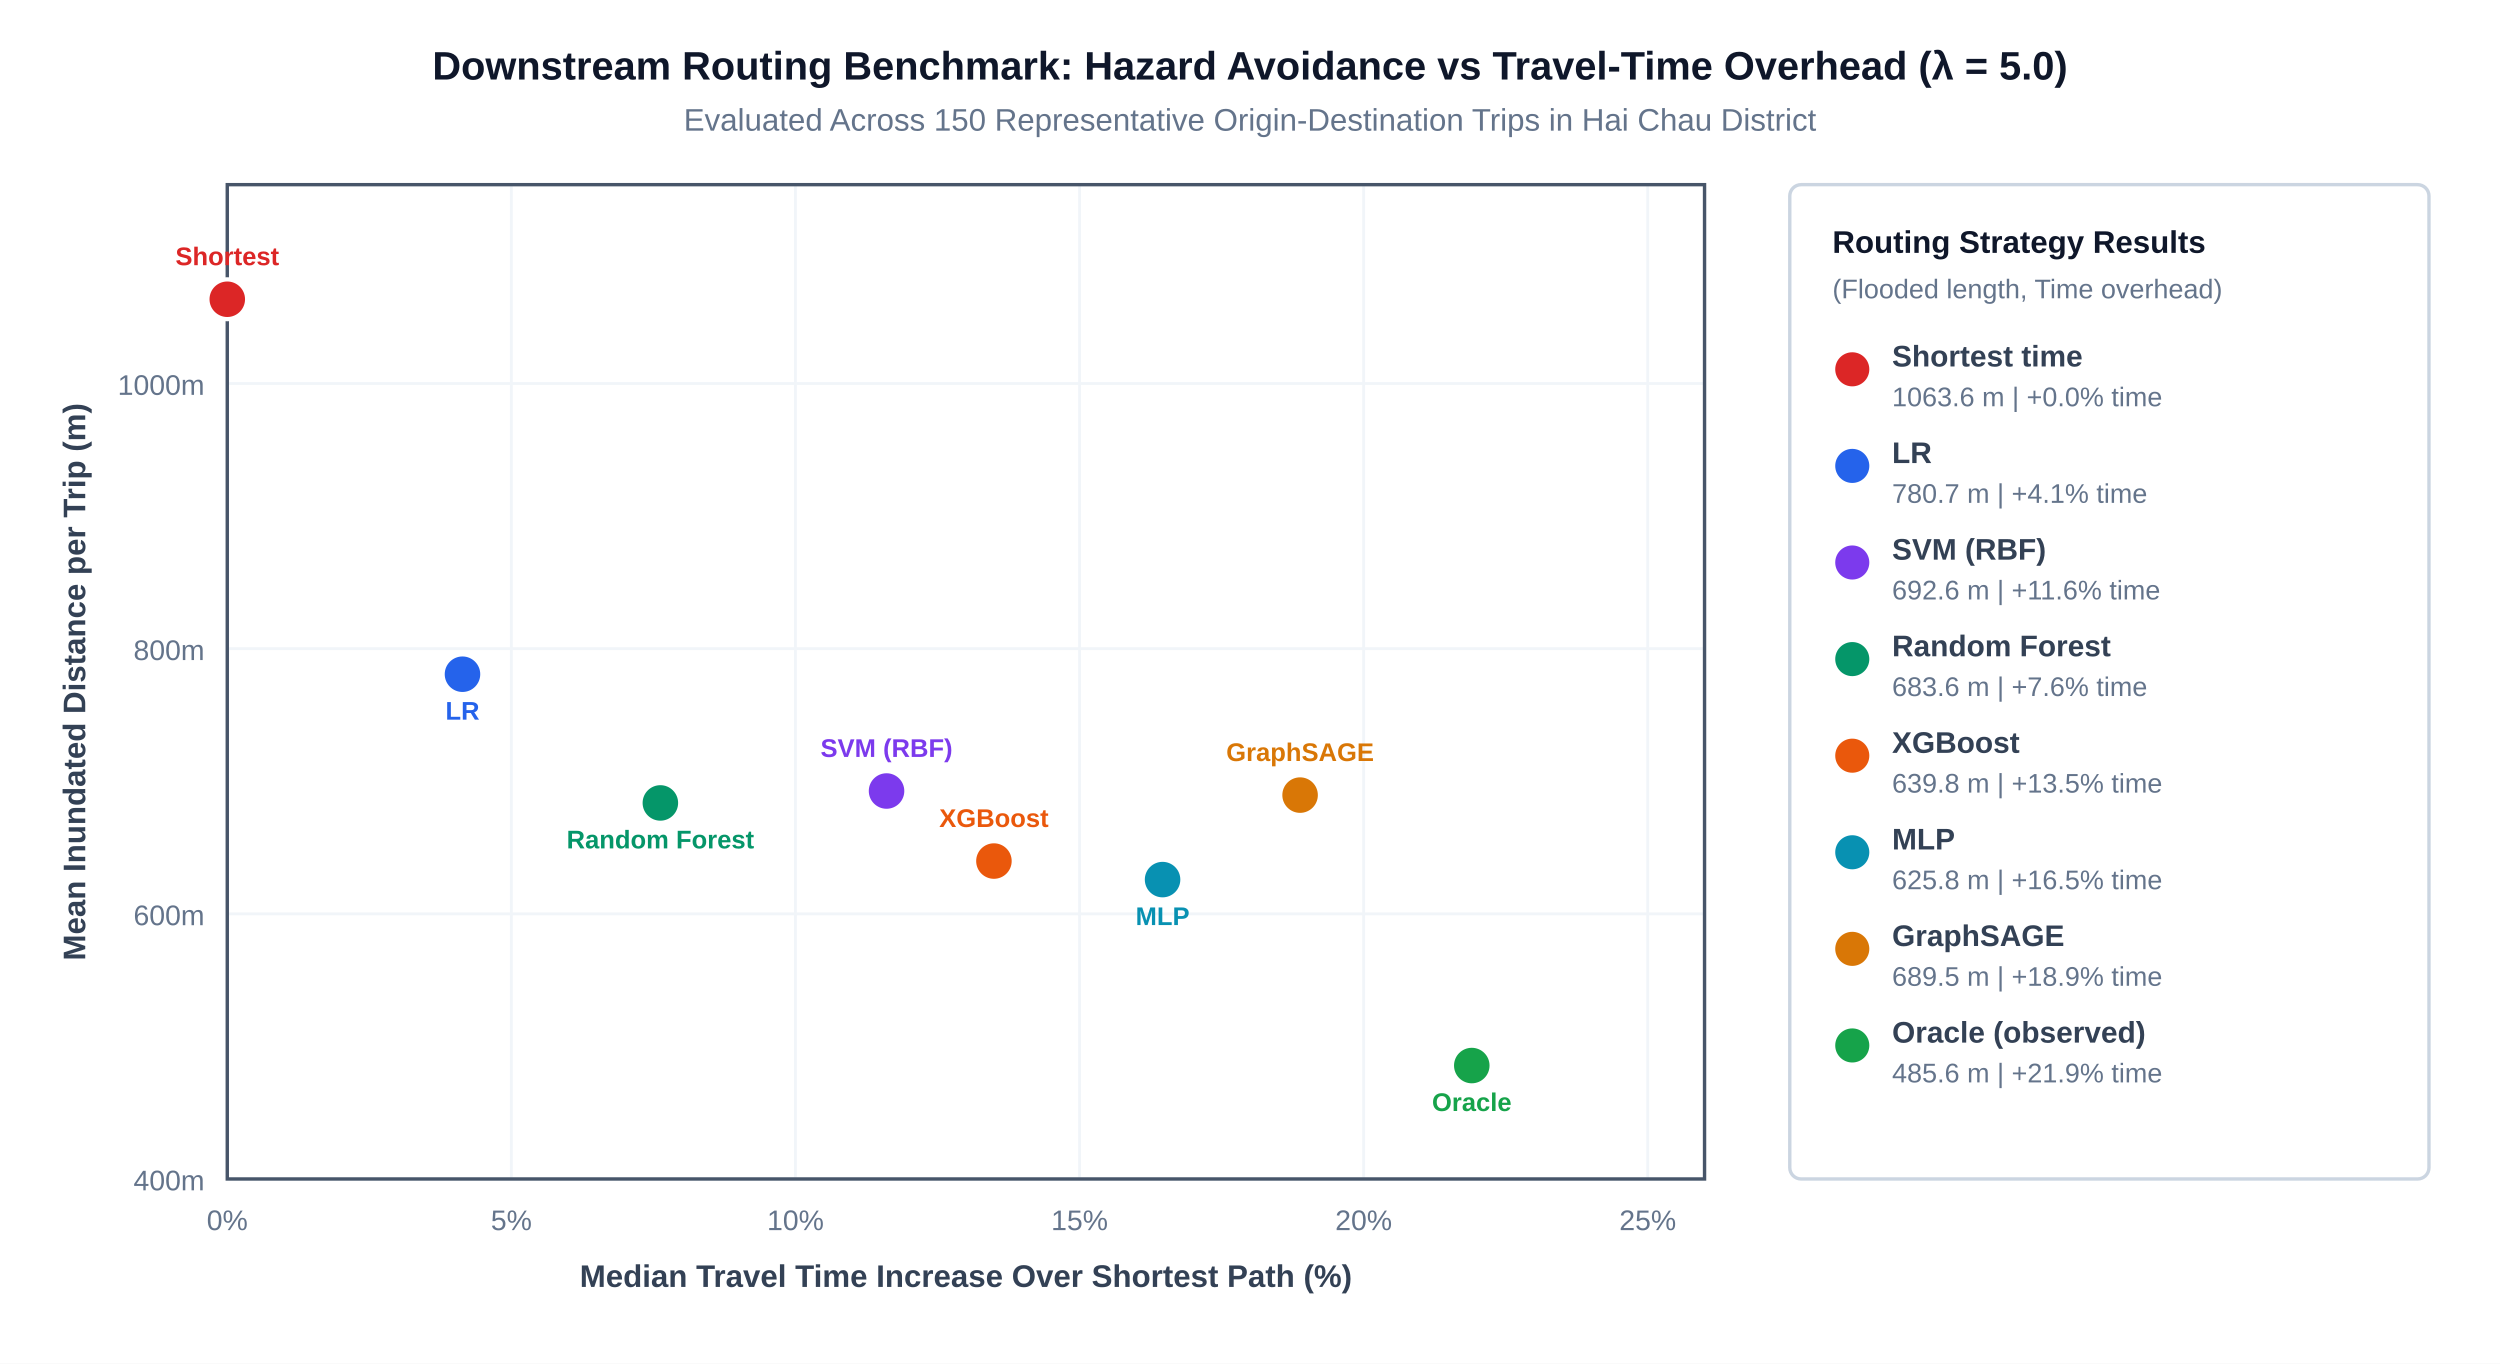
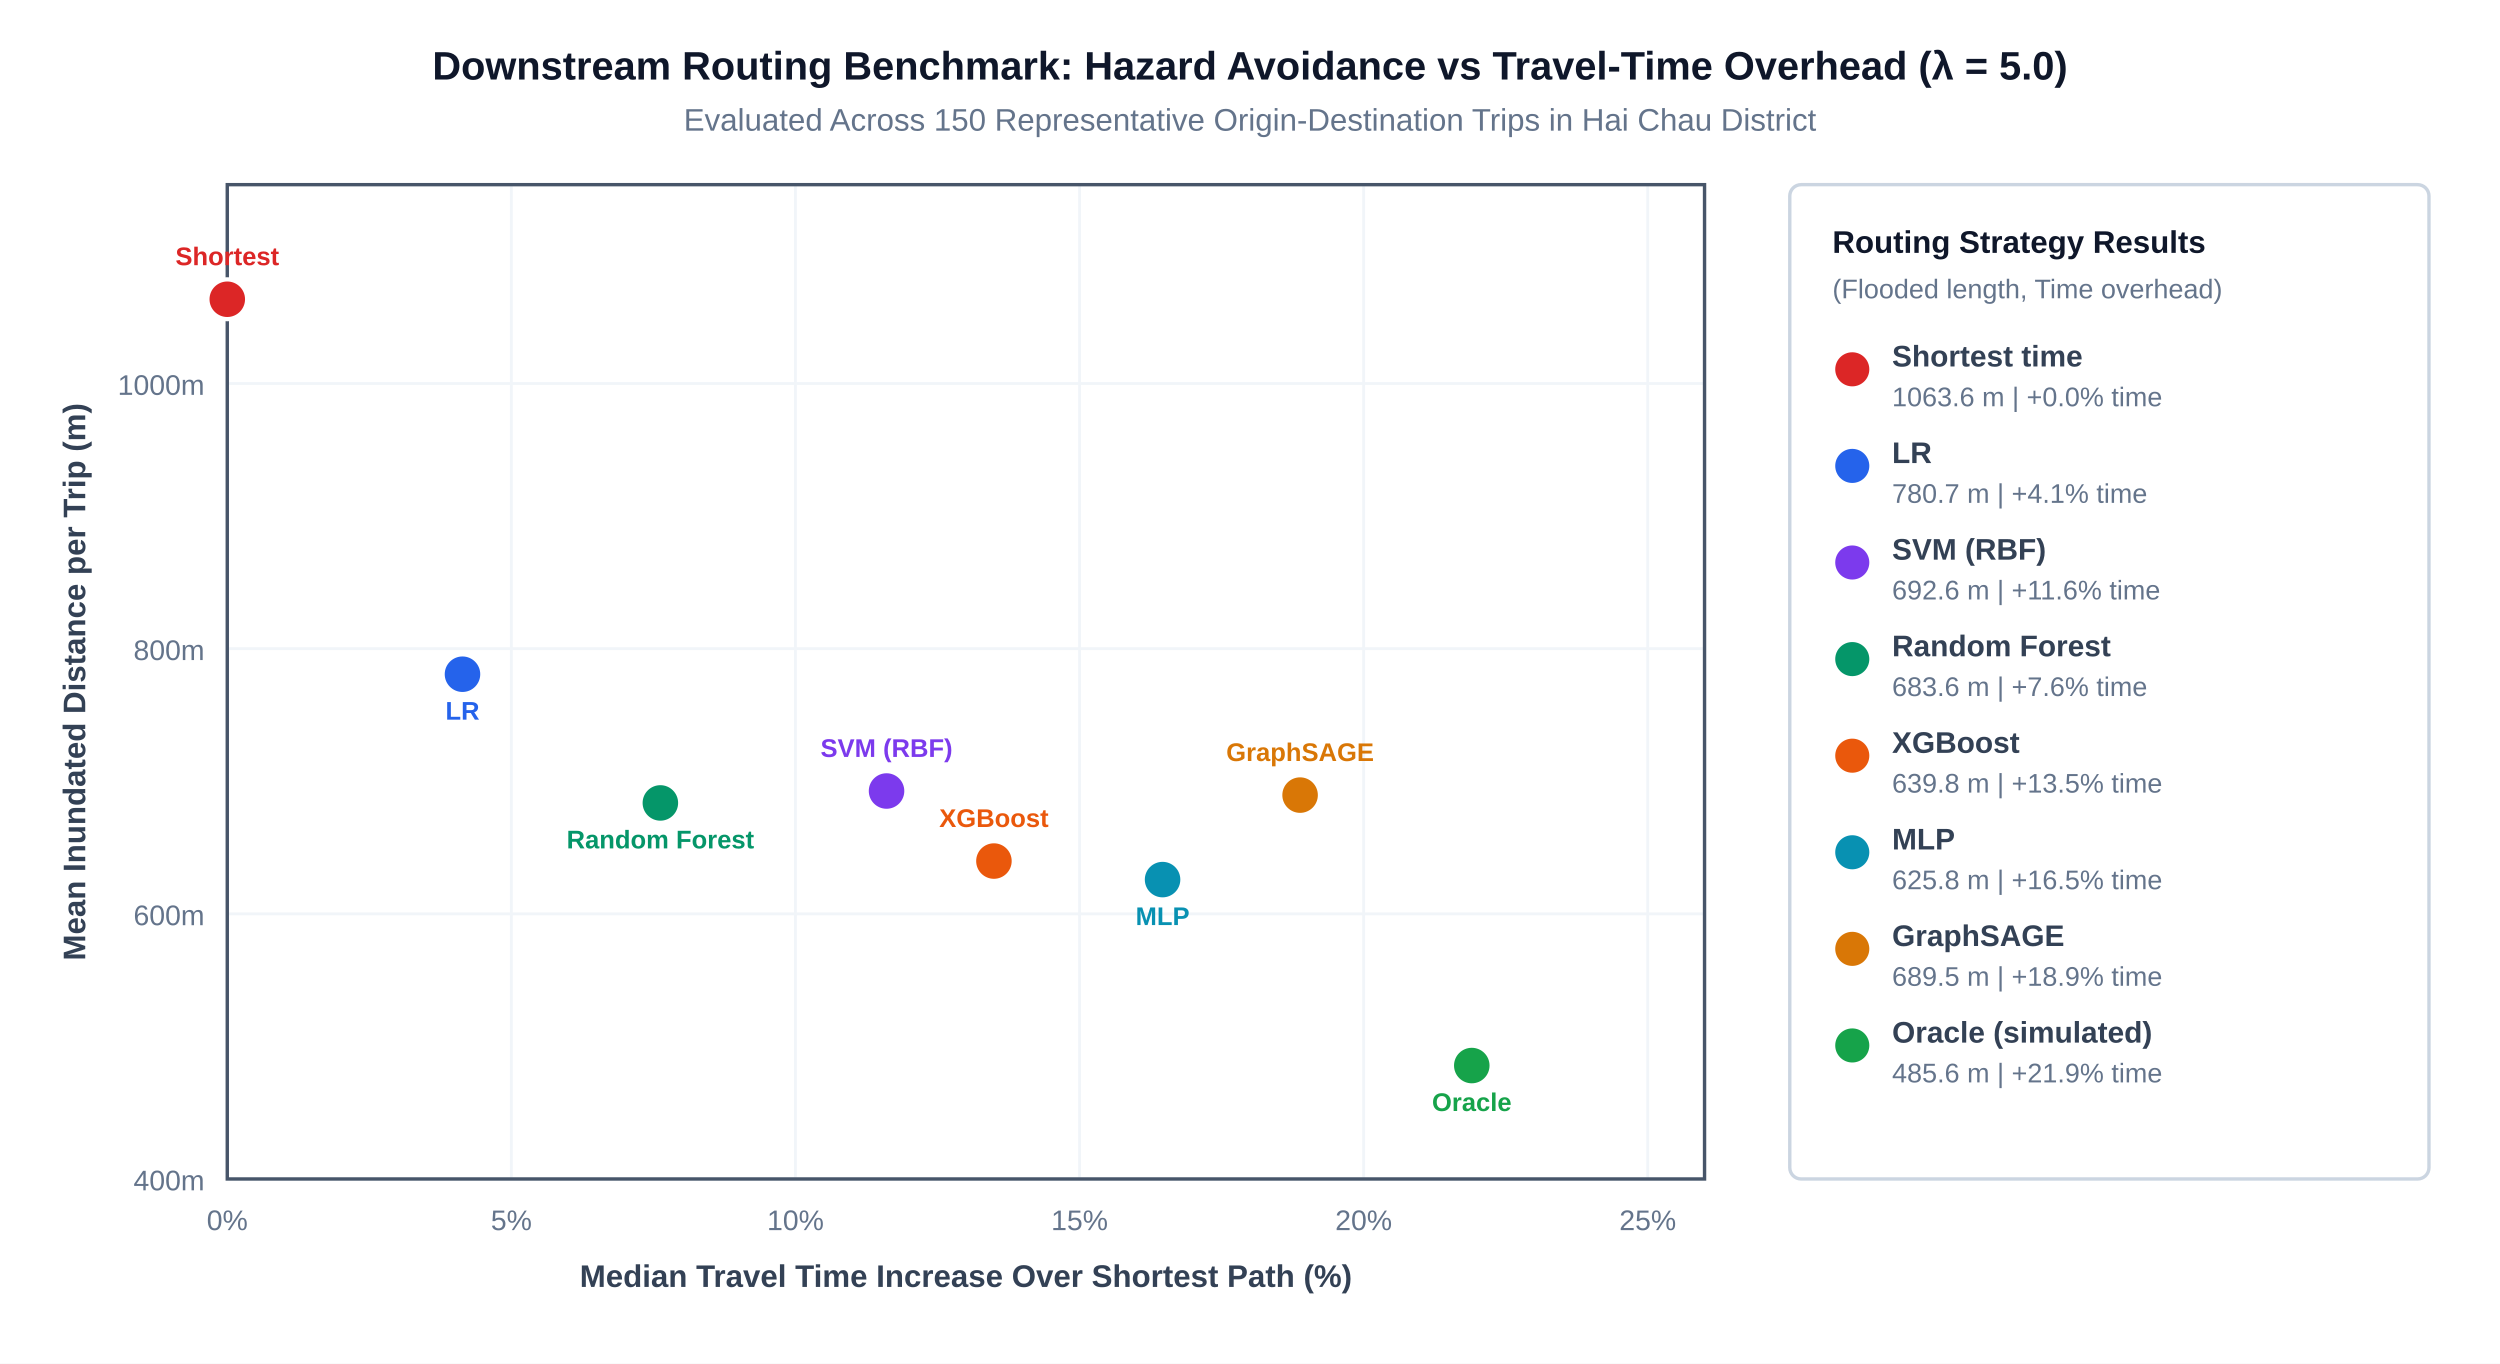
<svg xmlns="http://www.w3.org/2000/svg" width="880" height="480" viewBox="0 0 880 480">
  <rect width="100%" height="100%" fill="#ffffff" />
  <text x="440.0" y="28" text-anchor="middle" font-family="Arial, Helvetica, Segoe UI, sans-serif" font-size="14" font-weight="bold" fill="#0f172a">Downstream Routing Benchmark: Hazard Avoidance vs Travel-Time Overhead (λ = 5.0)</text>
  <text x="440.0" y="46" text-anchor="middle" font-family="Arial, Helvetica, Segoe UI, sans-serif" font-size="11" fill="#64748b">Evaluated Across 150 Representative Origin-Destination Trips in Hai Chau District</text>
  <line x1="80.0" y1="65" x2="80.0" y2="415" stroke="#f1f5f9" stroke-width="1" />
  <text x="80.0" y="433" text-anchor="middle" font-family="Arial, Helvetica, Segoe UI, sans-serif" font-size="10" fill="#64748b">0%</text>
  <line x1="180.0" y1="65" x2="180.0" y2="415" stroke="#f1f5f9" stroke-width="1" />
  <text x="180.0" y="433" text-anchor="middle" font-family="Arial, Helvetica, Segoe UI, sans-serif" font-size="10" fill="#64748b">5%</text>
  <line x1="280.0" y1="65" x2="280.0" y2="415" stroke="#f1f5f9" stroke-width="1" />
  <text x="280.0" y="433" text-anchor="middle" font-family="Arial, Helvetica, Segoe UI, sans-serif" font-size="10" fill="#64748b">10%</text>
  <line x1="380.0" y1="65" x2="380.0" y2="415" stroke="#f1f5f9" stroke-width="1" />
  <text x="380.0" y="433" text-anchor="middle" font-family="Arial, Helvetica, Segoe UI, sans-serif" font-size="10" fill="#64748b">15%</text>
  <line x1="480.0" y1="65" x2="480.0" y2="415" stroke="#f1f5f9" stroke-width="1" />
  <text x="480.0" y="433" text-anchor="middle" font-family="Arial, Helvetica, Segoe UI, sans-serif" font-size="10" fill="#64748b">20%</text>
  <line x1="580.0" y1="65" x2="580.0" y2="415" stroke="#f1f5f9" stroke-width="1" />
  <text x="580.0" y="433" text-anchor="middle" font-family="Arial, Helvetica, Segoe UI, sans-serif" font-size="10" fill="#64748b">25%</text>
  <line x1="80" y1="415.0" x2="600" y2="415.0" stroke="#f1f5f9" stroke-width="1" />
  <text x="72" y="419.0" text-anchor="end" font-family="Arial, Helvetica, Segoe UI, sans-serif" font-size="10" fill="#64748b">400m</text>
  <line x1="80" y1="321.667" x2="600" y2="321.667" stroke="#f1f5f9" stroke-width="1" />
  <text x="72" y="325.667" text-anchor="end" font-family="Arial, Helvetica, Segoe UI, sans-serif" font-size="10" fill="#64748b">600m</text>
  <line x1="80" y1="228.333" x2="600" y2="228.333" stroke="#f1f5f9" stroke-width="1" />
  <text x="72" y="232.333" text-anchor="end" font-family="Arial, Helvetica, Segoe UI, sans-serif" font-size="10" fill="#64748b">800m</text>
  <line x1="80" y1="135.0" x2="600" y2="135.0" stroke="#f1f5f9" stroke-width="1" />
  <text x="72" y="139.0" text-anchor="end" font-family="Arial, Helvetica, Segoe UI, sans-serif" font-size="10" fill="#64748b">1000m</text>
  <rect x="80" y="65" width="520" height="350" fill="none" stroke="#475569" stroke-width="1.2" />
  <text x="340.0" y="453" text-anchor="middle" font-family="Arial, Helvetica, Segoe UI, sans-serif" font-size="11" font-weight="600" fill="#334155">Median Travel Time Increase Over Shortest Path (%)</text>
  <text x="30" y="240.0" text-anchor="middle" font-family="Arial, Helvetica, Segoe UI, sans-serif" font-size="11" font-weight="600" fill="#334155" transform="rotate(-90 30 240.0)">Mean Inundated Distance per Trip (m)</text>
  <rect x="630" y="65" width="225" height="350" fill="#ffffff" stroke="#cbd5e1" stroke-width="1.2" rx="4" />
  <text x="645" y="89" font-family="Arial, Helvetica, Segoe UI, sans-serif" font-size="11" font-weight="bold" fill="#0f172a">Routing Strategy Results</text>
  <text x="645" y="105" font-family="Arial, Helvetica, Segoe UI, sans-serif" font-size="9.5" fill="#64748b">(Flooded length, Time overhead)</text>
  <circle cx="80.0" cy="105.337" r="7" fill="#dc2626" stroke="#ffffff" stroke-width="1.5" />
  <text x="80.0" y="93.337" text-anchor="middle" font-family="Arial, Helvetica, Segoe UI, sans-serif" font-size="9" font-weight="bold" fill="#dc2626">Shortest</text>
  <circle cx="652" cy="130" r="6" fill="#dc2626" />
  <text x="666" y="129" font-family="Arial, Helvetica, Segoe UI, sans-serif" font-size="10.5" font-weight="bold" fill="#334155">Shortest time</text>
  <text x="666" y="143" font-family="Arial, Helvetica, Segoe UI, sans-serif" font-size="9.5" fill="#64748b">1063.6 m  |  +0.0% time</text>
  <circle cx="162.795" cy="237.325" r="7" fill="#2563eb" stroke="#ffffff" stroke-width="1.5" />
  <text x="162.795" y="253.325" text-anchor="middle" font-family="Arial, Helvetica, Segoe UI, sans-serif" font-size="9" font-weight="bold" fill="#2563eb">LR</text>
  <circle cx="652" cy="164" r="6" fill="#2563eb" />
  <text x="666" y="163" font-family="Arial, Helvetica, Segoe UI, sans-serif" font-size="10.5" font-weight="bold" fill="#334155">LR</text>
  <text x="666" y="177" font-family="Arial, Helvetica, Segoe UI, sans-serif" font-size="9.5" fill="#64748b">780.7 m  |  +4.1% time</text>
  <circle cx="312.063" cy="278.438" r="7" fill="#7c3aed" stroke="#ffffff" stroke-width="1.5" />
  <text x="312.063" y="266.438" text-anchor="middle" font-family="Arial, Helvetica, Segoe UI, sans-serif" font-size="9" font-weight="bold" fill="#7c3aed">SVM (RBF)</text>
  <circle cx="652" cy="198" r="6" fill="#7c3aed" />
  <text x="666" y="197" font-family="Arial, Helvetica, Segoe UI, sans-serif" font-size="10.5" font-weight="bold" fill="#334155">SVM (RBF)</text>
  <text x="666" y="211" font-family="Arial, Helvetica, Segoe UI, sans-serif" font-size="9.5" fill="#64748b">692.6 m  |  +11.6% time</text>
  <circle cx="232.448" cy="282.633" r="7" fill="#059669" stroke="#ffffff" stroke-width="1.5" />
  <text x="232.448" y="298.633" text-anchor="middle" font-family="Arial, Helvetica, Segoe UI, sans-serif" font-size="9" font-weight="bold" fill="#059669">Random Forest</text>
  <circle cx="652" cy="232" r="6" fill="#059669" />
  <text x="666" y="231" font-family="Arial, Helvetica, Segoe UI, sans-serif" font-size="10.5" font-weight="bold" fill="#334155">Random Forest</text>
  <text x="666" y="245" font-family="Arial, Helvetica, Segoe UI, sans-serif" font-size="9.5" fill="#64748b">683.6 m  |  +7.6% time</text>
  <circle cx="349.862" cy="303.092" r="7" fill="#ea580c" stroke="#ffffff" stroke-width="1.5" />
  <text x="349.862" y="291.092" text-anchor="middle" font-family="Arial, Helvetica, Segoe UI, sans-serif" font-size="9" font-weight="bold" fill="#ea580c">XGBoost</text>
  <circle cx="652" cy="266" r="6" fill="#ea580c" />
  <text x="666" y="265" font-family="Arial, Helvetica, Segoe UI, sans-serif" font-size="10.5" font-weight="bold" fill="#334155">XGBoost</text>
  <text x="666" y="279" font-family="Arial, Helvetica, Segoe UI, sans-serif" font-size="9.5" fill="#64748b">639.8 m  |  +13.5% time</text>
  <circle cx="409.224" cy="309.619" r="7" fill="#0891b2" stroke="#ffffff" stroke-width="1.5" />
  <text x="409.224" y="325.619" text-anchor="middle" font-family="Arial, Helvetica, Segoe UI, sans-serif" font-size="9" font-weight="bold" fill="#0891b2">MLP</text>
  <circle cx="652" cy="300" r="6" fill="#0891b2" />
  <text x="666" y="299" font-family="Arial, Helvetica, Segoe UI, sans-serif" font-size="10.5" font-weight="bold" fill="#334155">MLP</text>
  <text x="666" y="313" font-family="Arial, Helvetica, Segoe UI, sans-serif" font-size="9.5" fill="#64748b">625.8 m  |  +16.5% time</text>
  <circle cx="457.632" cy="279.877" r="7" fill="#d97706" stroke="#ffffff" stroke-width="1.5" />
  <text x="457.632" y="267.877" text-anchor="middle" font-family="Arial, Helvetica, Segoe UI, sans-serif" font-size="9" font-weight="bold" fill="#d97706">GraphSAGE</text>
  <circle cx="652" cy="334" r="6" fill="#d97706" />
  <text x="666" y="333" font-family="Arial, Helvetica, Segoe UI, sans-serif" font-size="10.5" font-weight="bold" fill="#334155">GraphSAGE</text>
  <text x="666" y="347" font-family="Arial, Helvetica, Segoe UI, sans-serif" font-size="9.5" fill="#64748b">689.5 m  |  +18.9% time</text>
  <circle cx="518.067" cy="375.075" r="7" fill="#16a34a" stroke="#ffffff" stroke-width="1.5" />
  <text x="518.067" y="391.075" text-anchor="middle" font-family="Arial, Helvetica, Segoe UI, sans-serif" font-size="9" font-weight="bold" fill="#16a34a">Oracle</text>
  <circle cx="652" cy="368" r="6" fill="#16a34a" />
-   <text x="666" y="367" font-family="Arial, Helvetica, Segoe UI, sans-serif" font-size="10.5" font-weight="bold" fill="#334155">Oracle (observed)</text>
+   <text x="666" y="367" font-family="Arial, Helvetica, Segoe UI, sans-serif" font-size="10.5" font-weight="bold" fill="#334155">Oracle (simulated)</text>
  <text x="666" y="381" font-family="Arial, Helvetica, Segoe UI, sans-serif" font-size="9.5" fill="#64748b">485.6 m  |  +21.9% time</text>
</svg>
